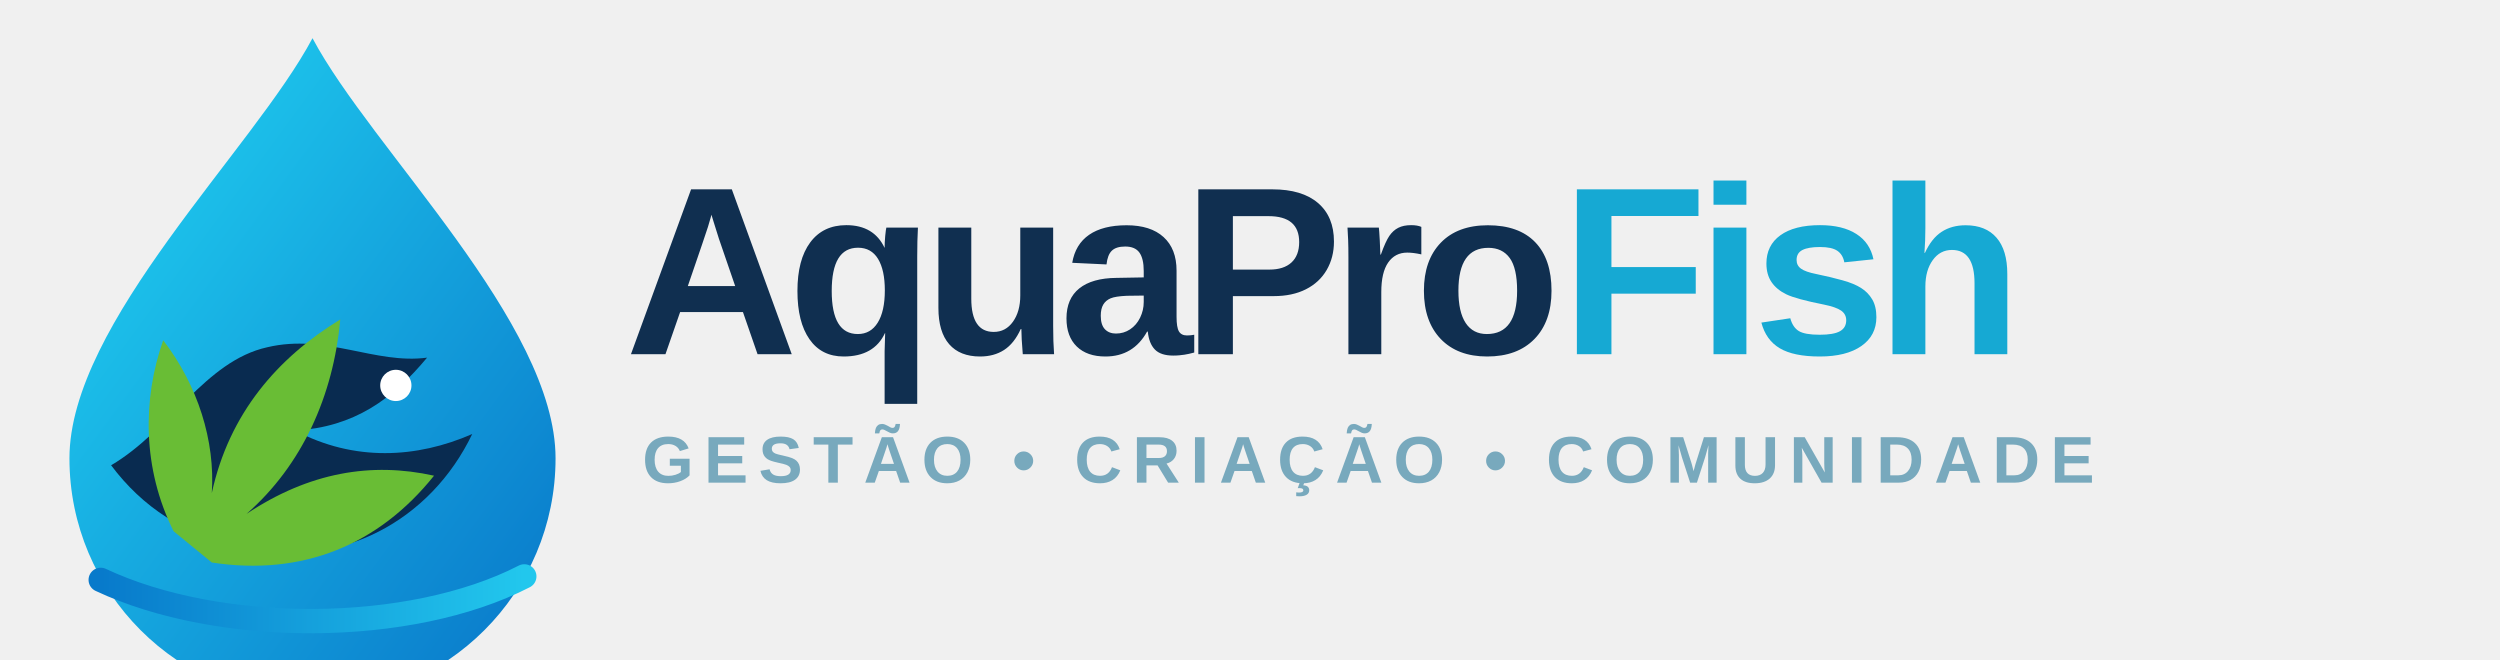
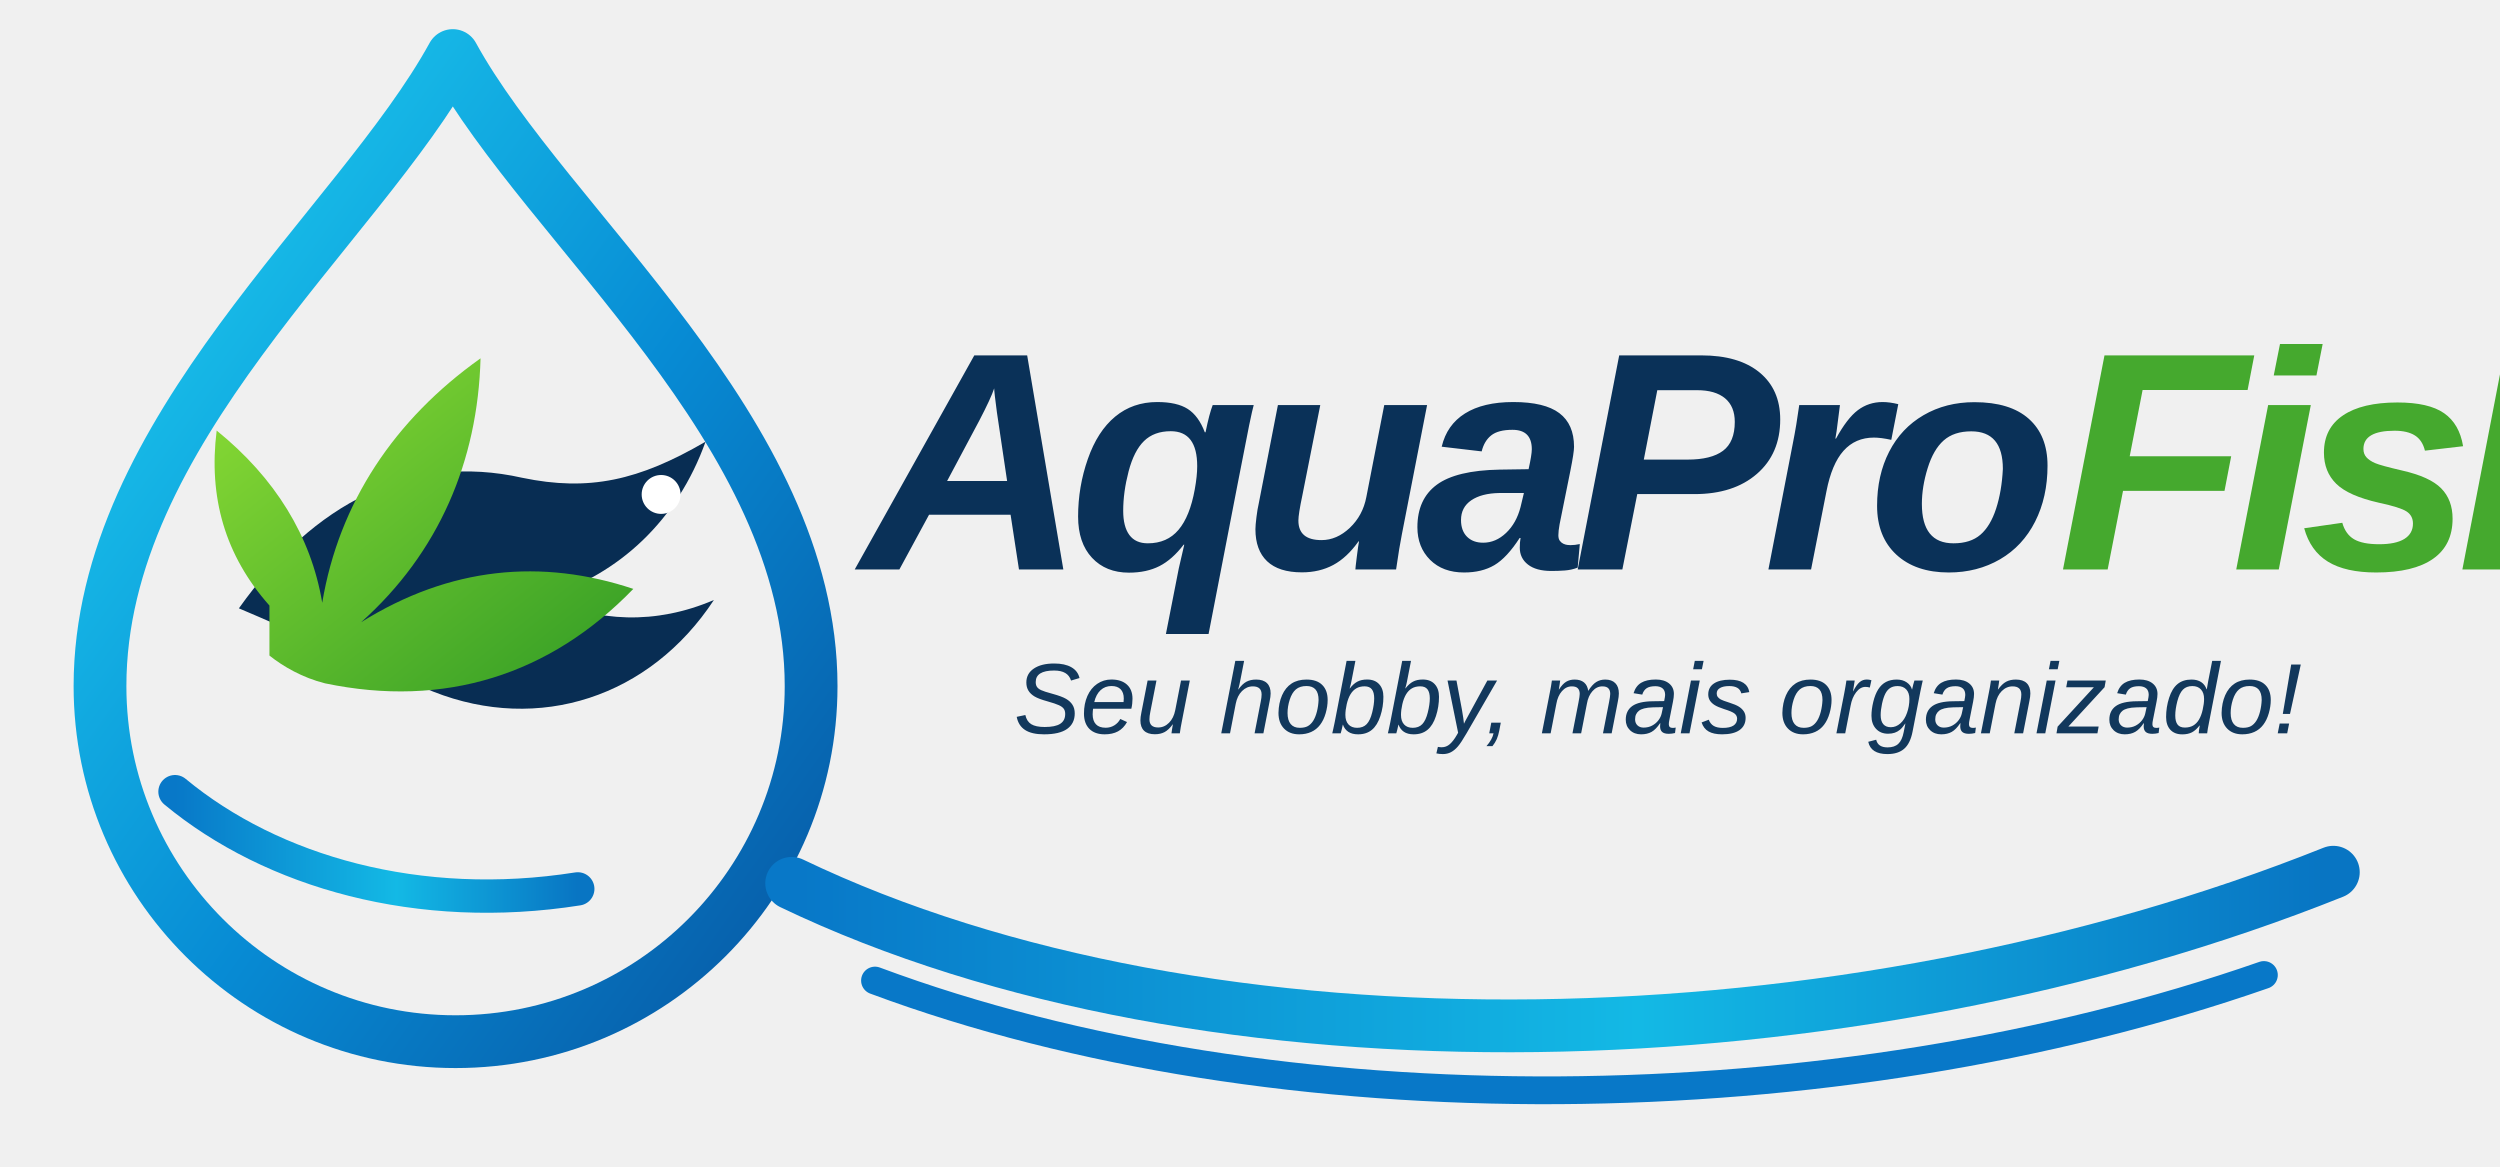
- <svg xmlns="http://www.w3.org/2000/svg" viewBox="0 0 720 190" role="img" aria-labelledby="title desc">
+ <svg xmlns="http://www.w3.org/2000/svg" viewBox="0 0 900 420" role="img" aria-labelledby="title desc">
  <defs>
    <linearGradient id="drop" x1="0" y1="0" x2="1" y2="1">
-       <stop stop-color="#22d7f4" />
-       <stop offset="1" stop-color="#0874c8" />
+       <stop stop-color="#20d5f2" />
+       <stop offset=".55" stop-color="#078bd4" />
+       <stop offset="1" stop-color="#0756a2" />
    </linearGradient>
    <linearGradient id="wave" x1="0" y1="0" x2="1" y2="0">
-       <stop stop-color="#087acb" />
-       <stop offset="1" stop-color="#22c7ed" />
+       <stop stop-color="#0878c8" />
+       <stop offset=".55" stop-color="#13b9e5" />
+       <stop offset="1" stop-color="#0875c3" />
+     </linearGradient>
+     <linearGradient id="leaf" x1="0" y1="0" x2="1" y2="1">
+       <stop stop-color="#8ddd35" />
+       <stop offset="1" stop-color="#319b25" />
    </linearGradient>
  </defs>
-   <g transform="translate(8 8)">
-     <path d="M82 3C65 35 12 85 12 124a70 70 0 0 0 140 0C152 85 99 35 82 3Z" fill="url(#drop)" />
-     <path d="M24 126c17-10 27-30 45-34 17-4 31 5 46 3-10 12-21 20-38 21 17 9 35 8 51 1-12 25-38 39-66 33-17-4-29-12-38-24Z" fill="#092b50" />
-     <circle cx="106" cy="103" r="4.5" fill="#fff" />
-     <path d="M42 145c-9-18-9-38-3-55 10 13 15 29 14 44 5-23 19-39 37-50-2 22-11 42-27 56 18-12 36-15 54-11-16 20-38 29-64 25Z" fill="#69bd35" />
-     <path d="M21 159c34 16 89 16 122-1" fill="none" stroke="url(#wave)" stroke-width="7" stroke-linecap="round" />
+   <g transform="translate(18 12)">
+     <path d="M145 8C111 70 18 143 18 235a128 128 0 0 0 256 0C274 143 179 70 145 8Z" fill="none" stroke="url(#drop)" stroke-width="19" stroke-linejoin="round" />
+     <path d="M68 207c27-38 62-56 102-47 24 5 42 1 66-13-10 28-31 48-58 56 19 9 40 10 61 1-23 35-63 48-101 33-30-12-51-22-70-30Z" fill="#082d53" />
+     <path d="M79 206c-16-18-22-39-19-63 21 17 34 38 38 62 6-36 26-66 57-88-1 37-15 70-43 95 32-20 65-23 98-12-30 31-68 43-111 34-8-2-15-6-20-10Z" fill="url(#leaf)" />
+     <path d="M45 273c35 29 88 44 145 35" fill="none" stroke="url(#wave)" stroke-width="12" stroke-linecap="round" />
+     <circle cx="220" cy="166" r="7" fill="#fff" />
  </g>
-   <text x="180" y="102" font-family="Arial,sans-serif" font-size="69" font-weight="800" letter-spacing="-3" fill="#102f50">AquaPro<tspan fill="#16a9d3">Fish</tspan>
+   <text x="310" y="205" font-family="Arial,sans-serif" font-size="112" font-style="italic" font-weight="800" letter-spacing="-6" fill="#0a3158">AquaPro<tspan fill="#45a92e">Fish</tspan>
  </text>
-   <text x="185" y="139" font-family="Arial,sans-serif" font-size="19" font-weight="700" letter-spacing="3" fill="#78a9bd">GESTÃO • CRIAÇÃO • COMUNIDADE</text>
+   <text x="365" y="264" font-family="Arial,sans-serif" font-size="36" font-style="italic" fill="#12385c">Seu hobby, mais organizado!</text>
+   <path d="M285 318c150 72 380 66 555-4" fill="none" stroke="url(#wave)" stroke-width="19" stroke-linecap="round" />
+   <path d="M315 353c145 54 345 52 500-2" fill="none" stroke="#0878c8" stroke-width="10" stroke-linecap="round" />
</svg>
